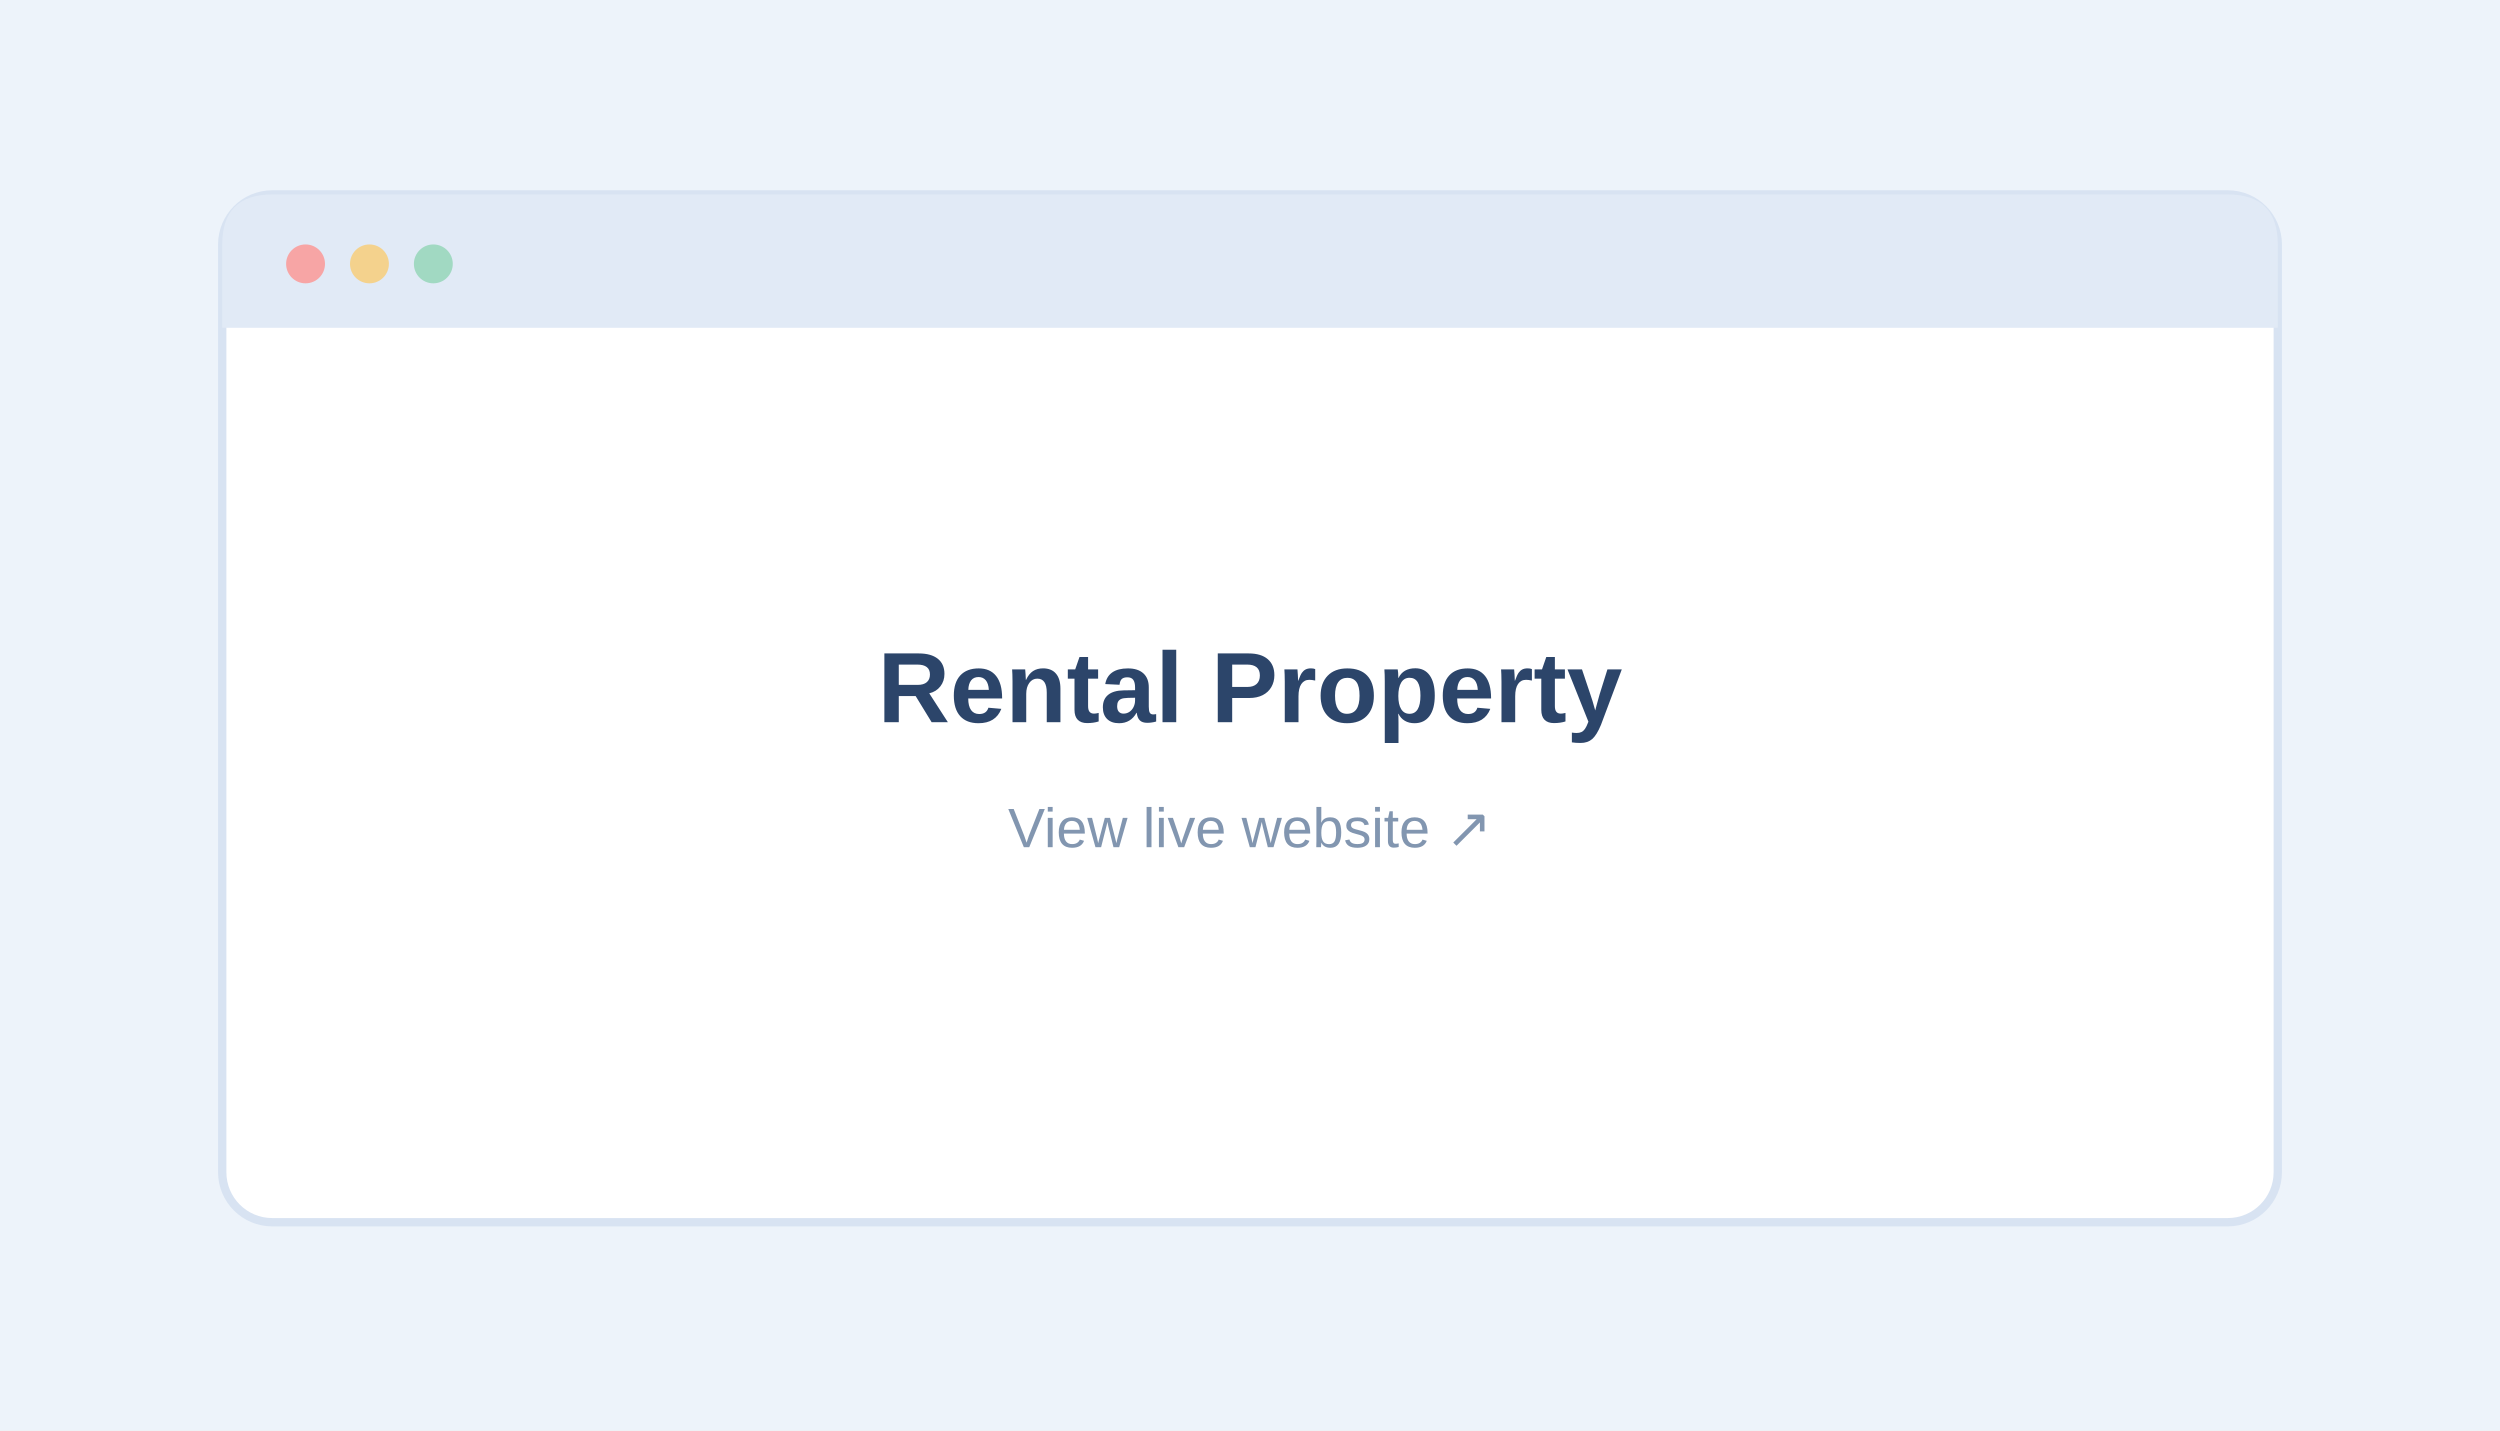
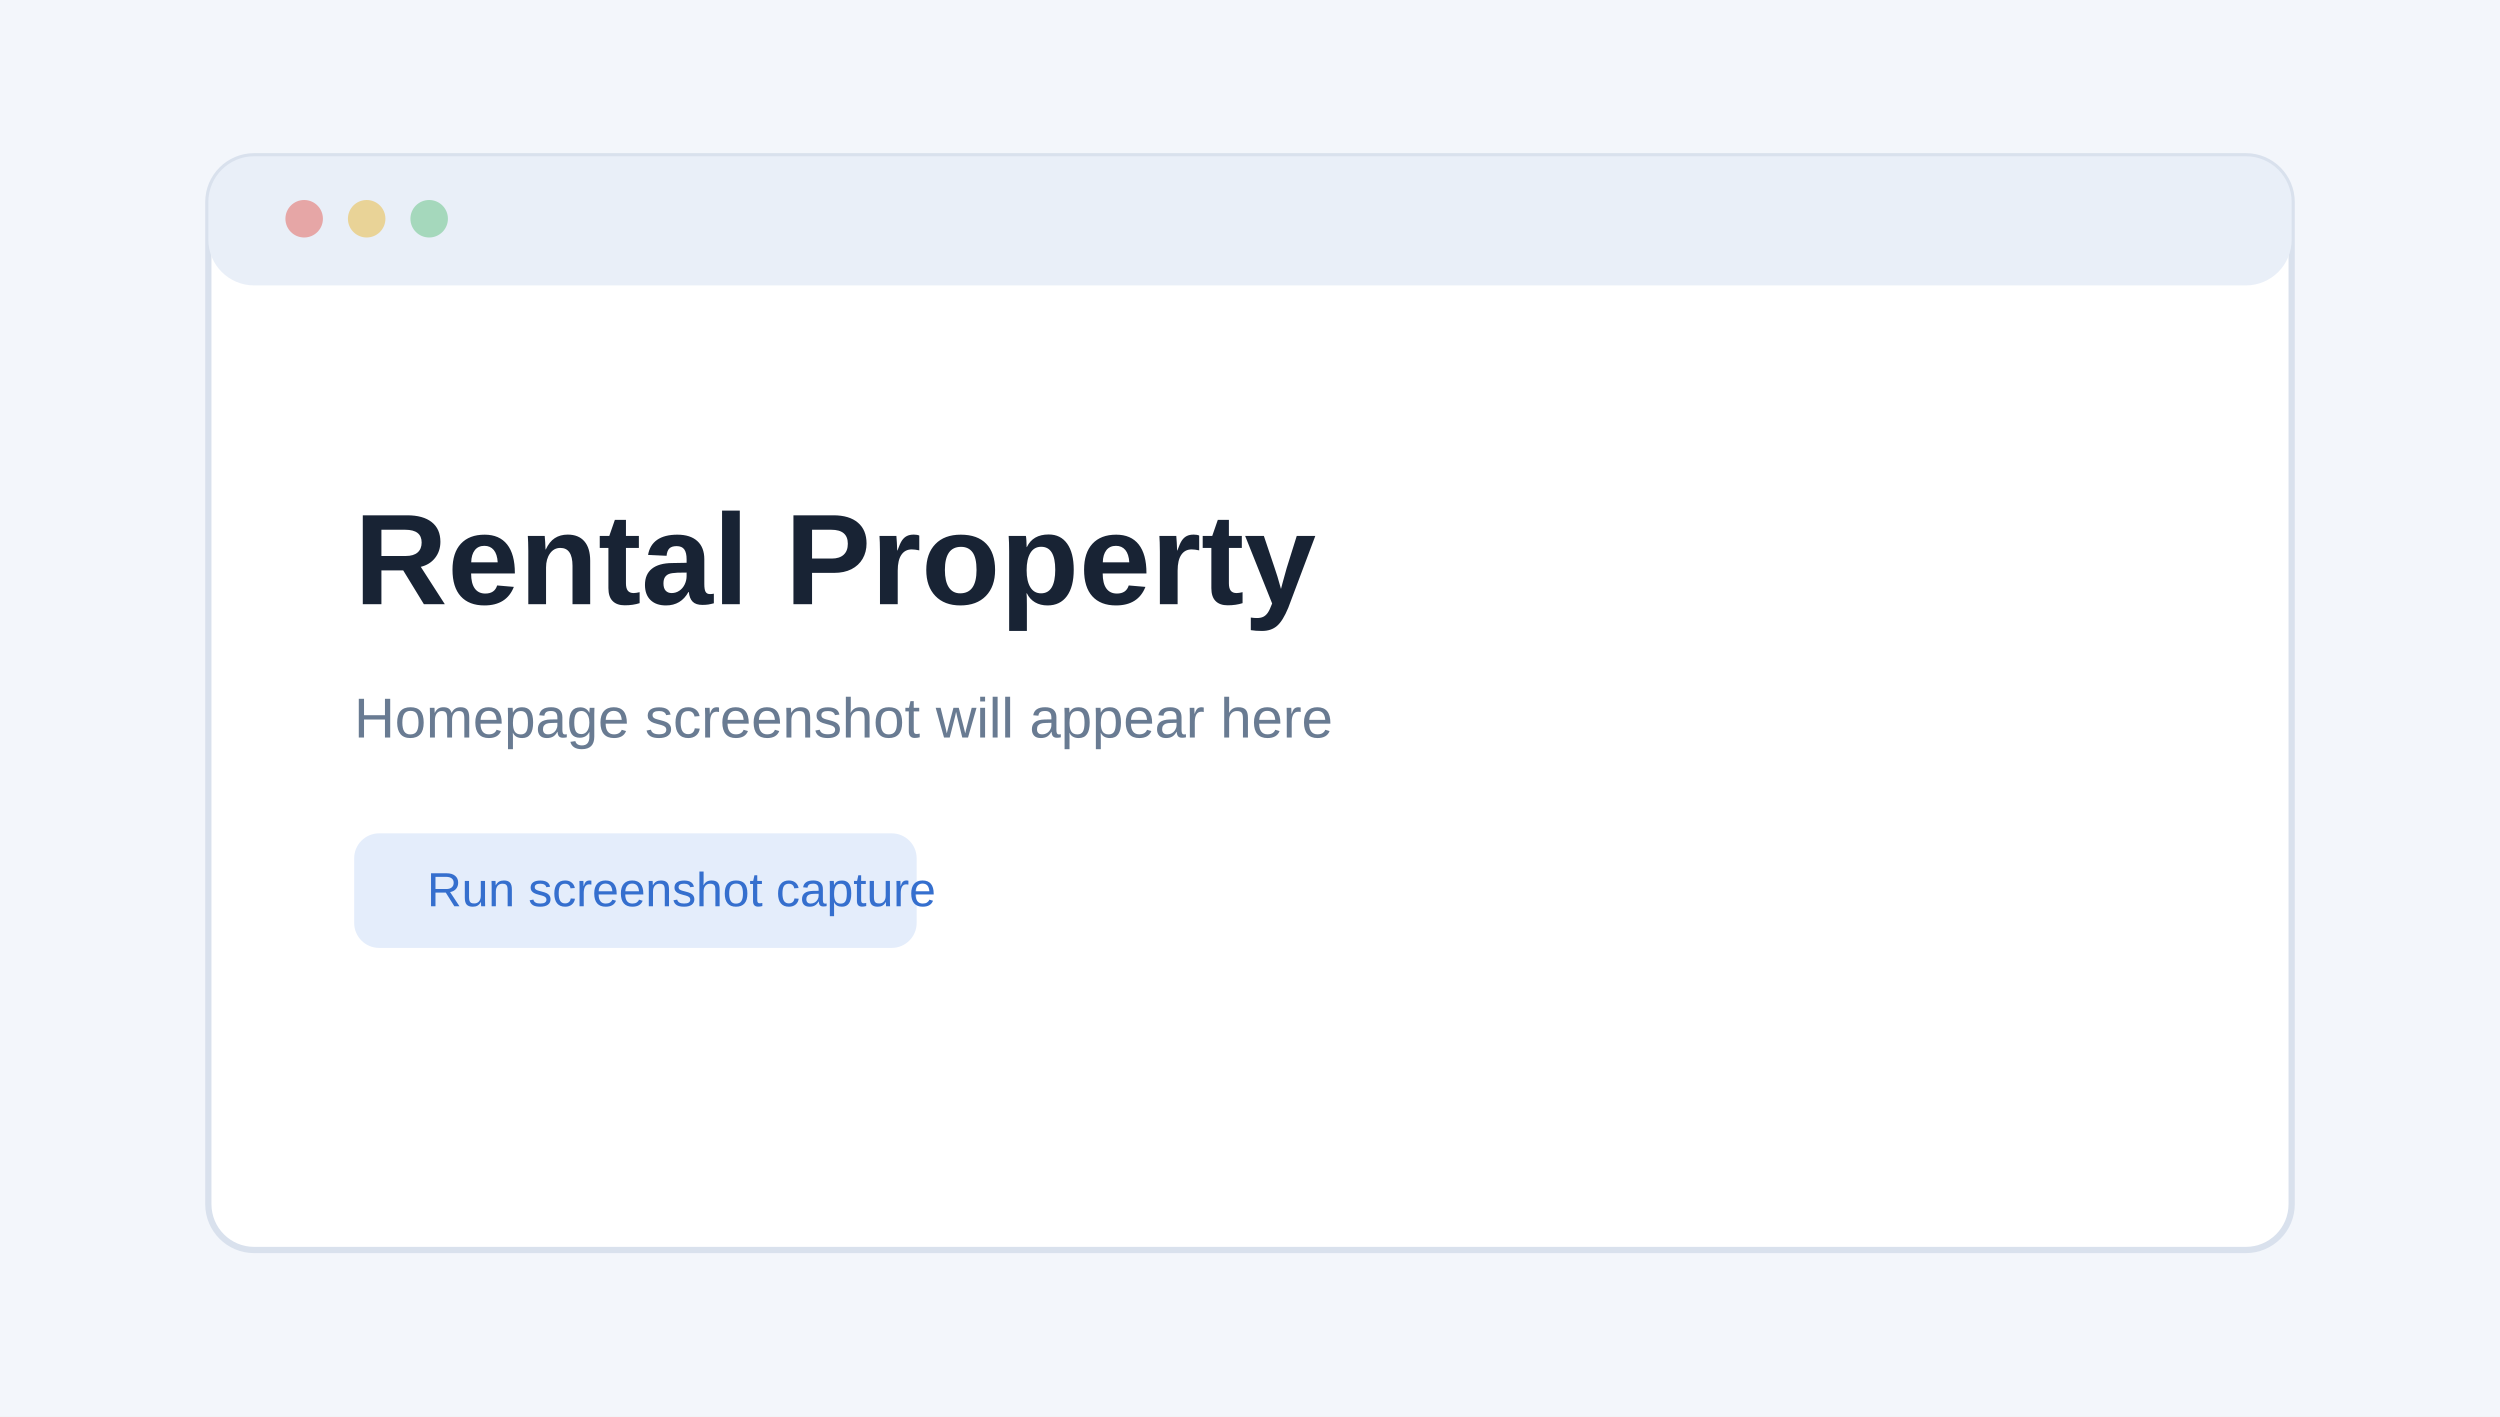
- <svg xmlns="http://www.w3.org/2000/svg" viewBox="0 0 900 515">
-   <rect width="900" height="515" fill="#edf3fa" />
-   <rect x="80" y="70" width="740" height="370" rx="18" fill="white" stroke="#d8e3f2" stroke-width="3" />
-   <path d="M80 88q0-18 18-18h704q18 0 18 18v30H80z" fill="#e1eaf6" />
-   <circle cx="110" cy="95" r="7" fill="#f7a5a5" />
-   <circle cx="133" cy="95" r="7" fill="#f4d28d" />
-   <circle cx="156" cy="95" r="7" fill="#a1d9c2" />
-   <text x="450" y="260" text-anchor="middle" font-family="Arial,sans-serif" font-weight="bold" font-size="36" fill="#2c456a">Rental Property</text>
-   <text x="450" y="305" text-anchor="middle" font-family="Arial,sans-serif" font-size="20" fill="#8296b0">View live website ↗</text>
+ <svg xmlns="http://www.w3.org/2000/svg" width="1200" height="680" viewBox="0 0 1200 680">
+   <rect width="1200" height="680" fill="#f3f6fb" />
+   <rect x="100" y="75" width="1000" height="525" rx="22" fill="white" stroke="#d9e1ed" stroke-width="3" />
+   <rect x="100" y="75" width="1000" height="62" rx="22" fill="#e9eff8" />
+   <circle cx="146" cy="105" r="9" fill="#e6a6a6" />
+   <circle cx="176" cy="105" r="9" fill="#e9d397" />
+   <circle cx="206" cy="105" r="9" fill="#a5d8bc" />
+   <text x="170" y="290" font-family="Arial,sans-serif" font-weight="bold" font-size="62" fill="#182334">Rental Property</text>
+   <text x="170" y="354" font-family="Arial,sans-serif" font-size="27" fill="#697b92">Homepage screenshot will appear here</text>
+   <rect x="170" y="400" width="270" height="55" rx="12" fill="#e4edfb" />
+   <text x="205" y="435" font-family="Arial,sans-serif" font-size="23" fill="#356fce">Run screenshot capture</text>
</svg>
